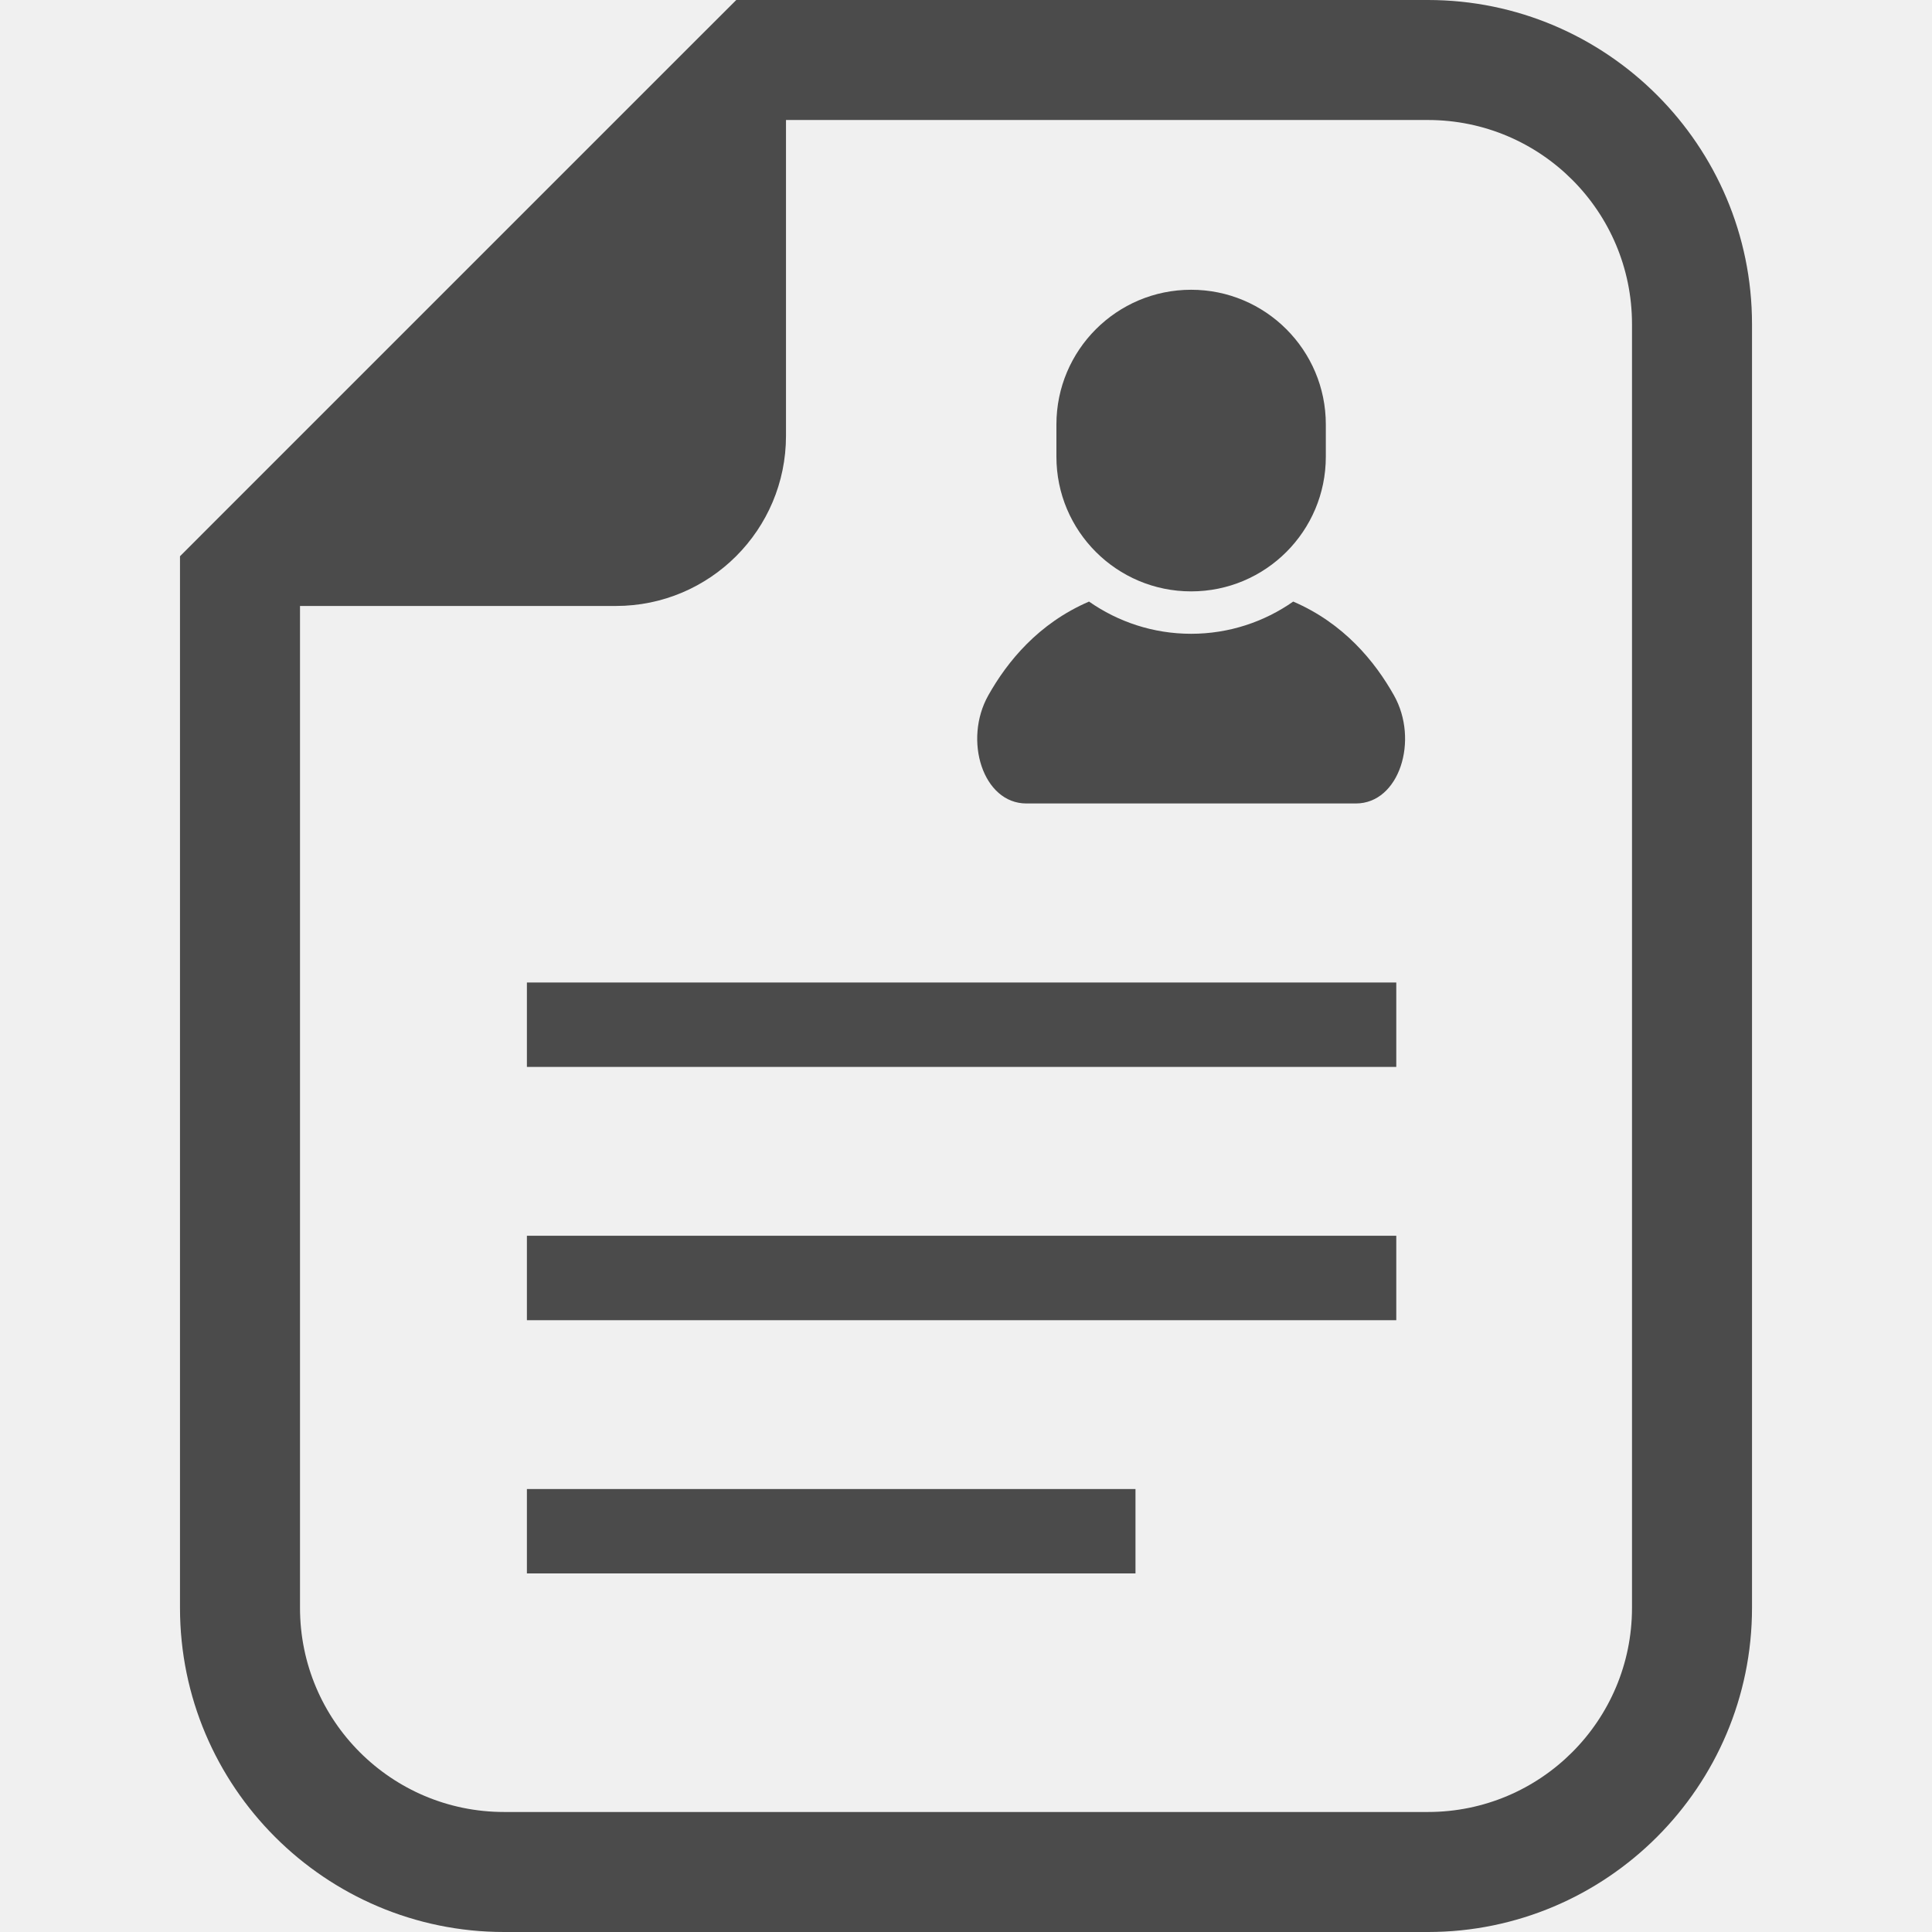
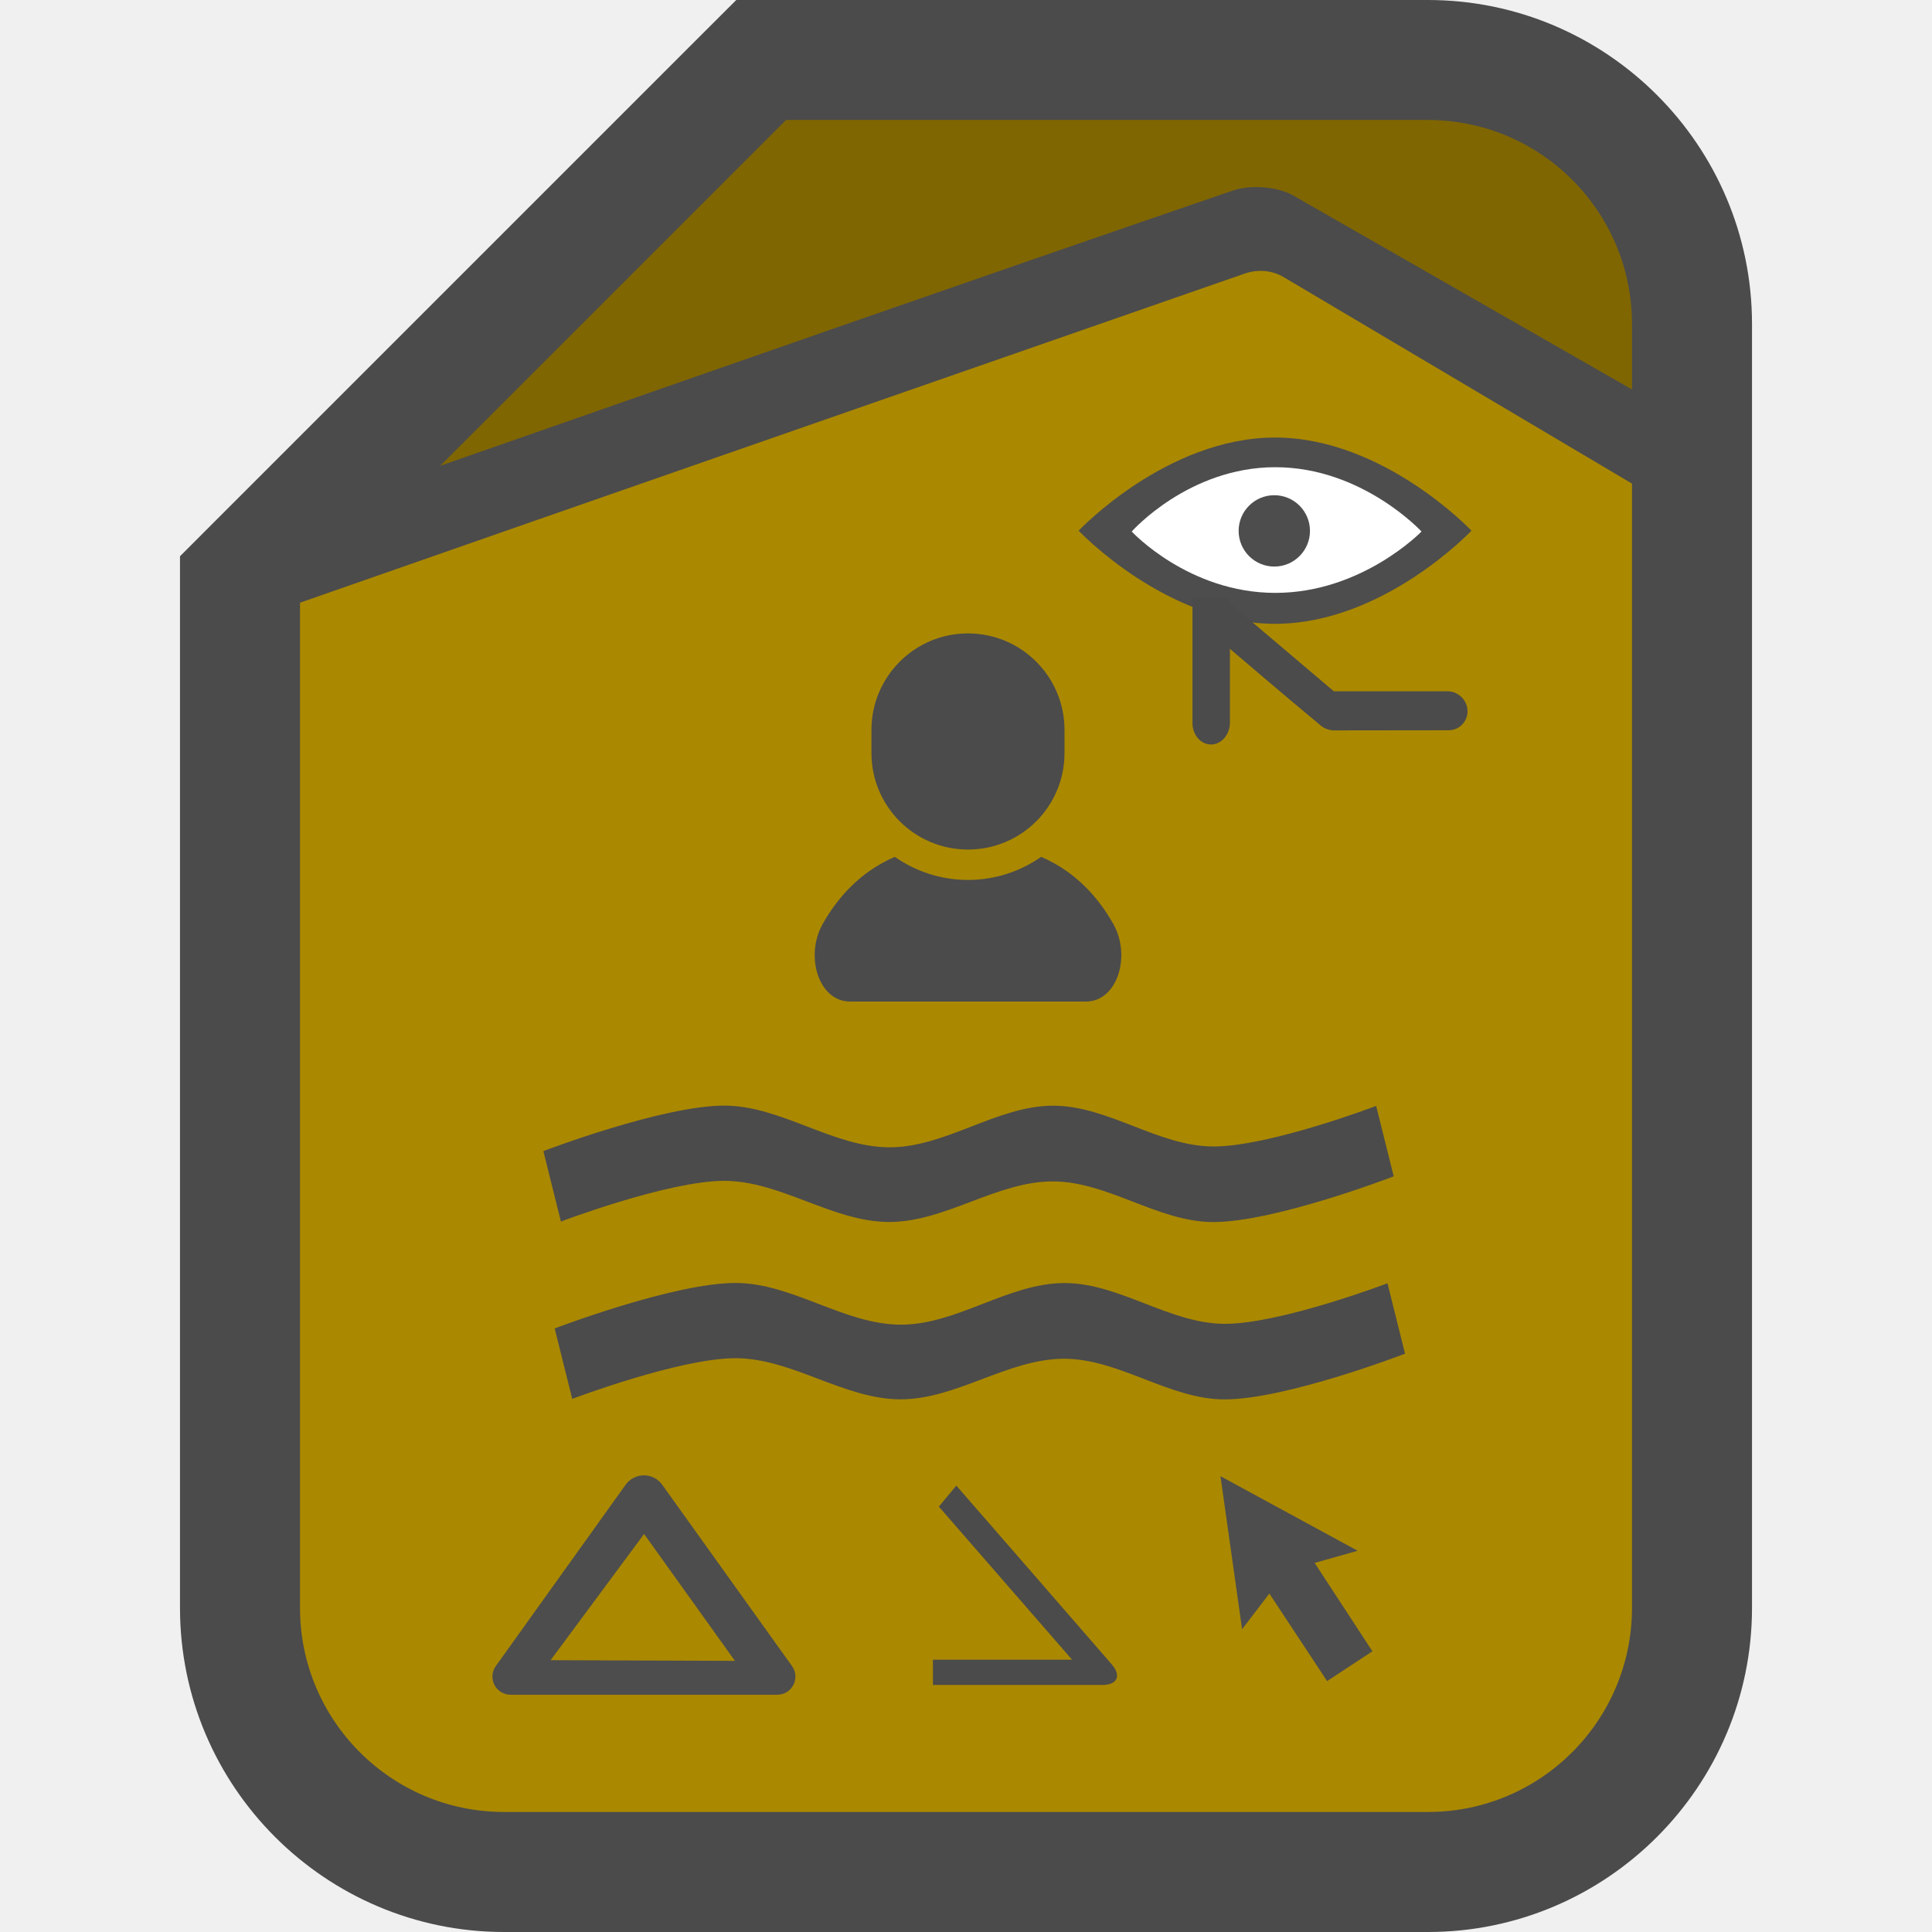
<svg xmlns="http://www.w3.org/2000/svg" version="1.1" id="_x32_" x="0px" y="0px" viewBox="0 0 512 512" style="width: 256px; height: 256px; opacity: 1;" xml:space="preserve">
-   <style type="text/css">
+   <defs id="defs5" />
+   <style type="text/css" id="style1">
	.st0{fill:#4B4B4B;}
</style>
-   <g>
-     <path class="st0" d="M378.418,0H208.296h-13.174l-9.319,9.301L57.001,138.102l-9.301,9.309v13.175V426.1   c0,47.357,38.534,85.9,85.9,85.9h244.819c47.348,0,85.882-38.542,85.882-85.9V85.882C464.3,38.524,425.767,0,378.418,0z    M432.497,426.1c0,29.875-24.212,54.096-54.078,54.096H133.6c-29.875,0-54.096-24.221-54.096-54.096V160.587h83.719   c24.882,0,45.073-20.183,45.073-45.074V31.802h170.123c29.866,0,54.078,24.222,54.078,54.079V426.1z" style="fill: rgb(75, 75, 75);" />
-     <path class="st0" d="M342.716,159.423c-7.668,5.367-17.004,8.537-27.052,8.537c-10.056,0-19.384-3.17-27.061-8.537   c-13.418,5.775-21.66,15.902-26.688,24.847c-6.679,11.864-1.442,28.659,10.092,28.659c11.55,0,43.657,0,43.657,0s32.098,0,43.649,0   c11.542,0,16.787-16.795,10.1-28.659C364.384,175.324,356.142,165.198,342.716,159.423z" style="fill: rgb(75, 75, 75);" />
-     <path class="st0" d="M315.663,156.722c19.723,0,35.694-15.971,35.694-35.685v-8.554c0-19.696-15.971-35.694-35.694-35.694   c-19.714,0-35.702,15.998-35.702,35.694v8.554C279.961,140.751,295.95,156.722,315.663,156.722z" style="fill: rgb(75, 75, 75);" />
-     <rect x="139.635" y="260.373" class="st0" width="230.394" height="22.371" style="fill: rgb(75, 75, 75);" />
-     <rect x="139.635" y="327.488" class="st0" width="230.394" height="22.38" style="fill: rgb(75, 75, 75);" />
-     <rect x="139.635" y="394.61" class="st0" width="161.281" height="22.363" style="fill: rgb(75, 75, 75);" />
+   <g id="g5">
+     <path style="opacity:1;fill:#aa8800;fill-opacity:1;stroke-width:1.033" d="m 332.016,68.718 c -1.241,0.071 -2.481,0.319 -3.686,0.739 -86.037,29.954 -172.099,59.85 -258.095,89.917 v 274.682 c 0,30.806 24.975,55.782 55.782,55.782 H 378.467 c 30.797,0 55.761,-24.976 55.761,-55.782 V 126.832 L 339.031,70.4 c -2.095,-1.242 -4.521,-1.823 -7.015,-1.682 z" id="path23" />
+     <path style="opacity:1;fill:#806600;fill-opacity:1;stroke-width:1.136" d="M 198.523,30.09 100.305,140.163 c 75.015,-29.345 150.005,-58.777 225.168,-87.633 5.057,-1.941 12.73,-1.22 17.136,1.607 l 96.175,61.718 V 95.041 c 0,-35.86 -25.945,-64.951 -57.95,-64.951 z" id="rect23" />
+     <path id="path1" style="fill:#4b4b4b" d="M 195.121,0 185.803,9.301 57.002,138.102 l -9.303,9.309 v 13.176 265.514 c 0,47.357 38.534,85.9 85.9,85.9 h 244.82 c 47.348,0 85.881,-38.542 85.881,-85.9 V 85.883 C 464.3,38.525 425.767,0 378.418,0 H 208.297 Z m 13.176,31.803 h 170.123 c 29.866,0 54.076,24.221 54.076,54.078 V 103.211 L 342.75,51.824 C 338.639,49.47 331.478,48.87 326.76,50.486 256.622,74.512 186.644,99.017 116.645,123.449 Z m 125.076,40 c 2.419,-0.137 4.772,0.427 6.803,1.631 l 92.32,54.727 v 297.939 c 0,29.875 -24.21,54.096 -54.076,54.096 H 133.6 c -29.875,0 -54.096,-24.221 -54.096,-54.096 V 159.719 C 162.901,130.56 246.362,101.568 329.799,72.52 c 1.168,-0.407 2.371,-0.648 3.574,-0.717 z" />
+     <path style="fill:#4b4b4b;stroke-width:0.717" d="m 275.915,227.075 c -5.495,3.846 -12.185,6.118 -19.386,6.118 -7.206,0 -13.891,-2.272 -19.392,-6.118 -9.615,4.138 -15.522,11.395 -19.125,17.805 -4.786,8.502 -1.033,20.537 7.232,20.537 8.277,0 31.285,0 31.285,0 0,0 23.002,0 31.279,0 8.271,0 12.03,-12.035 7.238,-20.537 -3.604,-6.411 -9.51,-13.667 -19.131,-17.805 z" id="path2" />
+     <path style="fill:#4b4b4b;stroke-width:0.717" d="m 256.528,225.14 c 14.134,0 25.578,-11.445 25.578,-25.572 v -6.13 c 0,-14.114 -11.445,-25.578 -25.578,-25.578 -14.127,0 -25.584,11.464 -25.584,25.578 v 6.13 c 0,14.127 11.458,25.572 25.584,25.572 z" id="path3" />
+     <g id="g7" transform="matrix(0.7265475,0,0,0.7265475,-163.3598,23.23334)">
+       <path id="path7" style="fill:#4d4d4d;stroke-width:2.222" d="m 761.555,161.59 c 0,0 -32.074,33.971 -71.638,33.971 -39.565,0 -71.638,-33.971 -71.638,-33.971 0,0 32.074,-33.971 71.638,-33.971 39.565,0 71.638,33.971 71.638,33.971 z" />
+       <path id="path7-6" style="fill:#ffffff;fill-opacity:1;stroke-width:1.731" d="m 743.344,161.898 c 0,0 -21.654,22.379 -53.316,22.379 -31.662,0 -52.389,-22.379 -52.389,-22.379 0,0 20.727,-23.46 52.389,-23.46 31.662,0 53.316,23.46 53.316,23.46 z" />
+       <circle style="fill:#4d4d4d;fill-opacity:1;stroke-width:1.223" id="path8" cx="689.651" cy="161.665" r="13.011" />
+     </g>
+     <path id="rect3-4" style="fill:#4b4b4b;stroke-width:0.351" class="st0" transform="matrix(0,0.8393504,-0.7268781,0,89.02128,25.43883)" d="m 158.35,-325.94 h 39.487 a 6.916,6.916 45 0 1 6.916,6.916 6.737,6.737 135.053 0 1 -6.743,6.731 l -39.661,0 z" />
+     <path id="rect3-3" style="fill:#4b4b4b;stroke-width:0.291" class="st0" d="m 324.131,158.319 -5.123,7.76 c 10.396,8.757 20.695,17.667 31.156,26.322 0.777,0.643 2.226,1.162 3.235,1.161 l 30.511,-0.039 a 5.003,5.003 134.964 0 0 4.997,-5.003 5.333,5.333 44.856 0 0 -5.347,-5.32 l -30.08,0 z" />
+     <path id="rect3-6-4" style="fill:#4b4b4b;stroke-width:0.43" class="st0" d="m 191.939,293 c -16.477,-0.002 -47.939,12.057 -47.939,12.057 l 4.646,18.662 c 0,0 28.399,-10.783 43.26,-10.783 15.026,-1e-5 28.713,10.89 43.738,10.902 14.916,0.012 28.52,-10.798 43.436,-10.754 14.593,0.043 27.841,10.766 42.434,10.77 16.447,0.004 47.832,-12.115 47.832,-12.115 l -4.646,-18.66 c 0,0 -28.348,10.791 -43.182,10.75 -14.587,-0.04 -27.819,-10.806 -42.406,-10.807 -14.892,-8.5e-4 -28.401,11.007 -43.293,11.027 -15.083,0.021 -28.796,-11.047 -43.879,-11.049 z m 1e-5,0 C 175.462,292.998 144,305.057 144,305.057 l 4.646,18.662 c 0,0 28.399,-10.783 43.26,-10.783 15.026,-1e-5 28.713,10.89 43.738,10.902 14.916,0.012 28.52,-10.798 43.436,-10.754 14.593,0.043 27.841,10.766 42.434,10.77 16.448,0.004 47.832,-12.115 47.832,-12.115 l -4.646,-18.66 c 0,0 -28.348,10.791 -43.182,10.75 -14.587,-0.04 -27.819,-10.806 -42.406,-10.807 -14.892,-8.5e-4 -28.401,11.007 -43.293,11.027 -15.083,0.021 -28.796,-11.047 -43.879,-11.049 z" />
+     <path id="rect3-6-1" style="fill:#4b4b4b;stroke-width:0.43" class="st0" d="M 194.939,340 C 178.462,339.998 147,352.057 147,352.057 l 4.646,18.662 c 0,0 28.399,-10.783 43.26,-10.783 15.026,-2e-5 28.713,10.89 43.738,10.902 14.916,0.012 28.52,-10.798 43.436,-10.754 14.593,0.043 27.841,10.766 42.434,10.77 16.448,0.004 47.832,-12.115 47.832,-12.115 l -4.646,-18.66 c 0,0 -28.348,10.791 -43.182,10.75 -14.587,-0.04 -27.819,-10.806 -42.406,-10.807 -14.892,-8.5e-4 -28.401,11.007 -43.293,11.027 -15.083,0.021 -28.796,-11.047 -43.879,-11.049 z" />
+     <path id="rect18-9" style="fill:#4d4d4d;fill-opacity:1;stroke-width:0.493" d="m 165.795,393.473 -34.403,48.059 a 4.798,4.798 62.798 0 0 3.901,7.59 h 70.701 a 4.798,4.798 117.202 0 0 3.901,-7.59 L 175.494,393.473 a 5.963,5.963 0 0 0 -9.698,0 z m 4.896,13.045 24.072,33.625 -48.85,-0.177 z" />
+     <path id="rect3-5-6" style="fill:#4b4b4b" class="st0" d="m -241.915,424.803 -17.052,20.501 130.133,149.553 h -135.931 v 24.675 h 165.454 c 14.709,0 18.836,-9.022 9.207,-20.14 C -140.59,541.093 -191.297,482.987 -241.915,424.803 Z" transform="matrix(0.2712873,0,0,0.2712873,319.0623,278.4608)" />
+     <path style="opacity:1;fill:#4d4d4d;fill-opacity:1;stroke-width:1.073" d="m 323.435,391.207 5.734,40.557 7.223,-9.454 15.305,23.194 12.001,-7.892 -15.304,-23.427 11.399,-3.213 z" id="rect39" />
  </g>
</svg>
